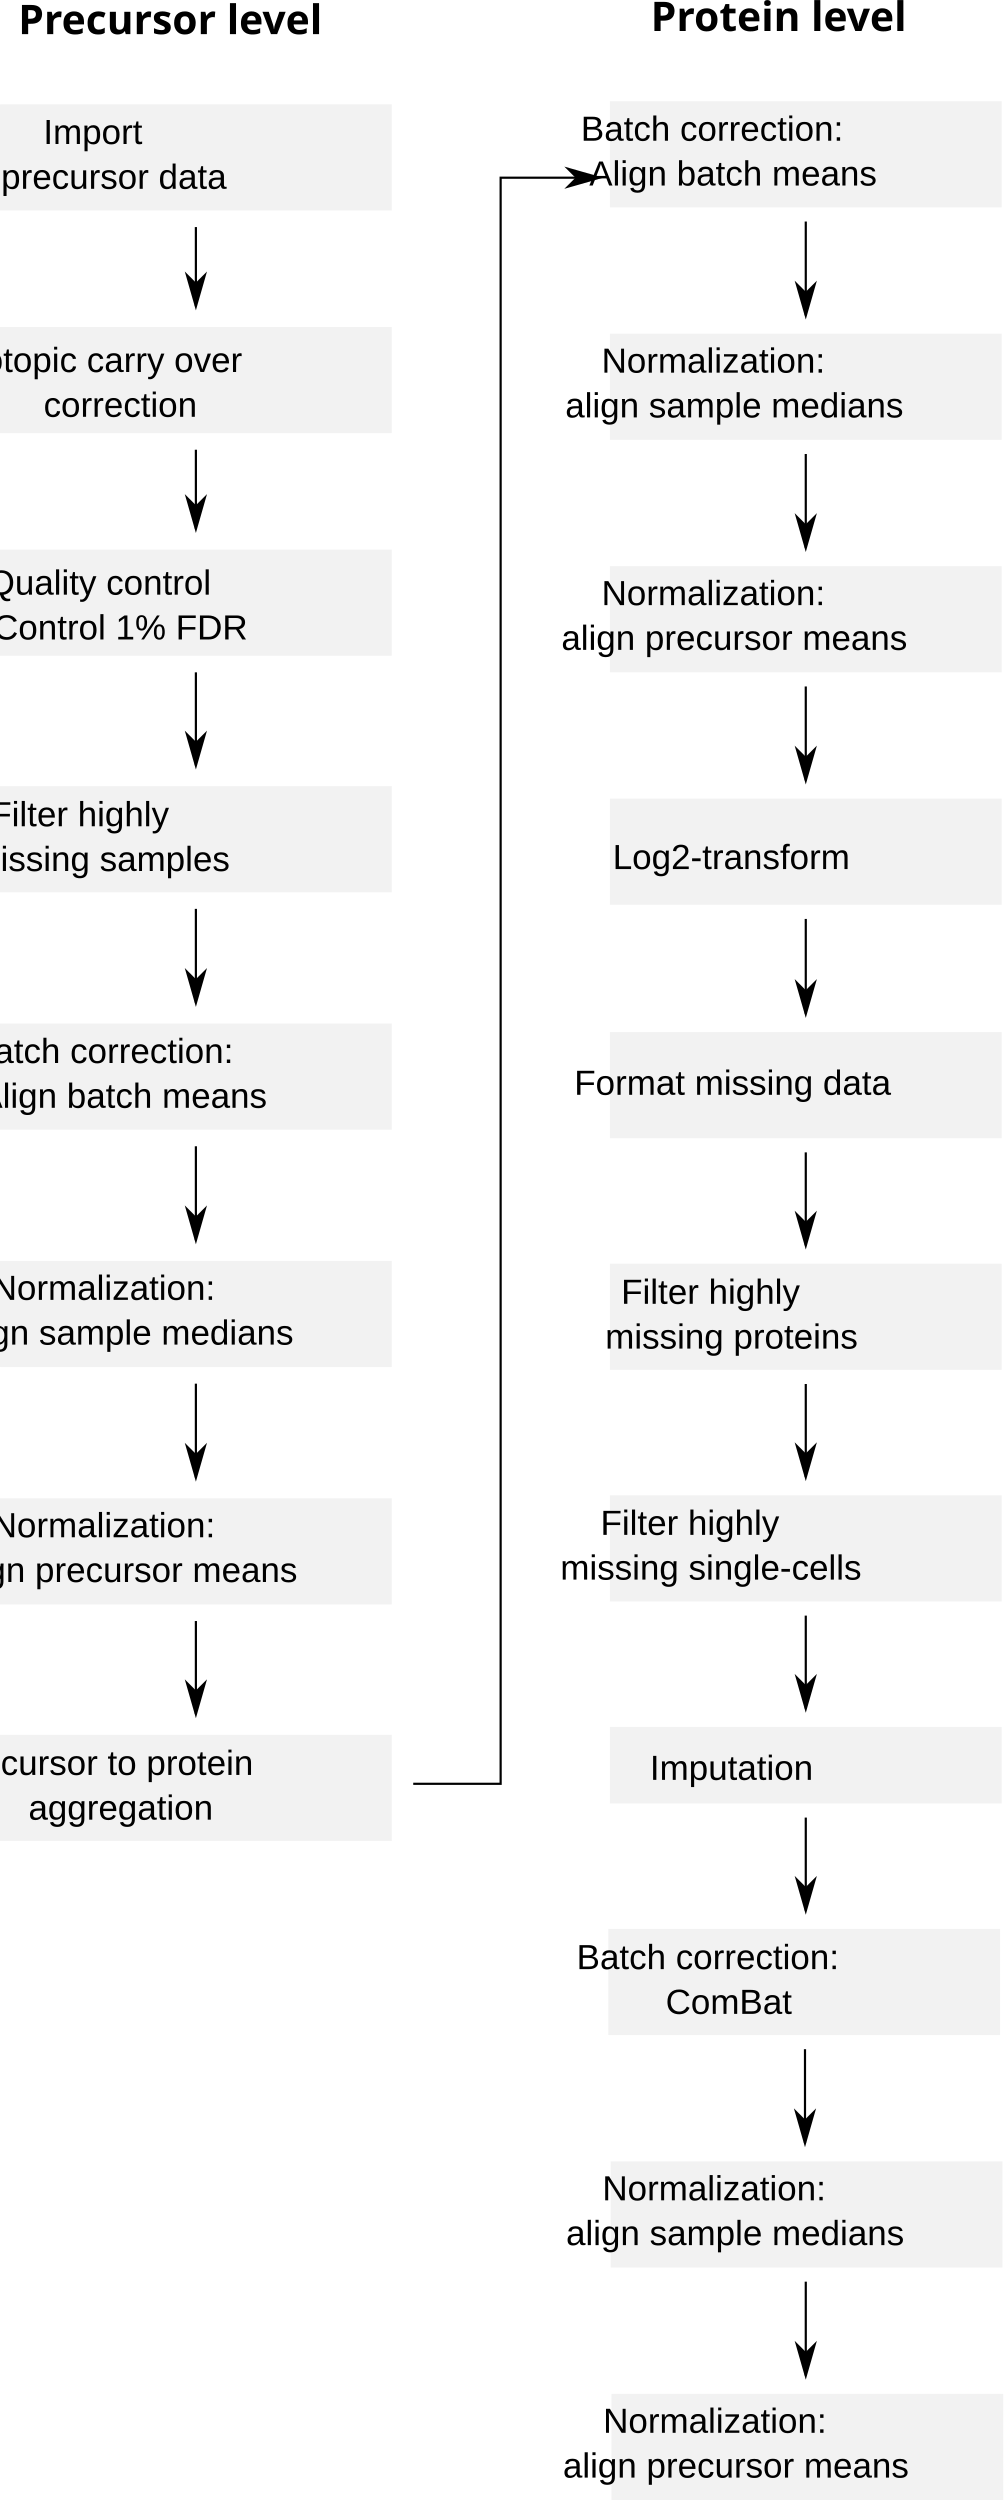
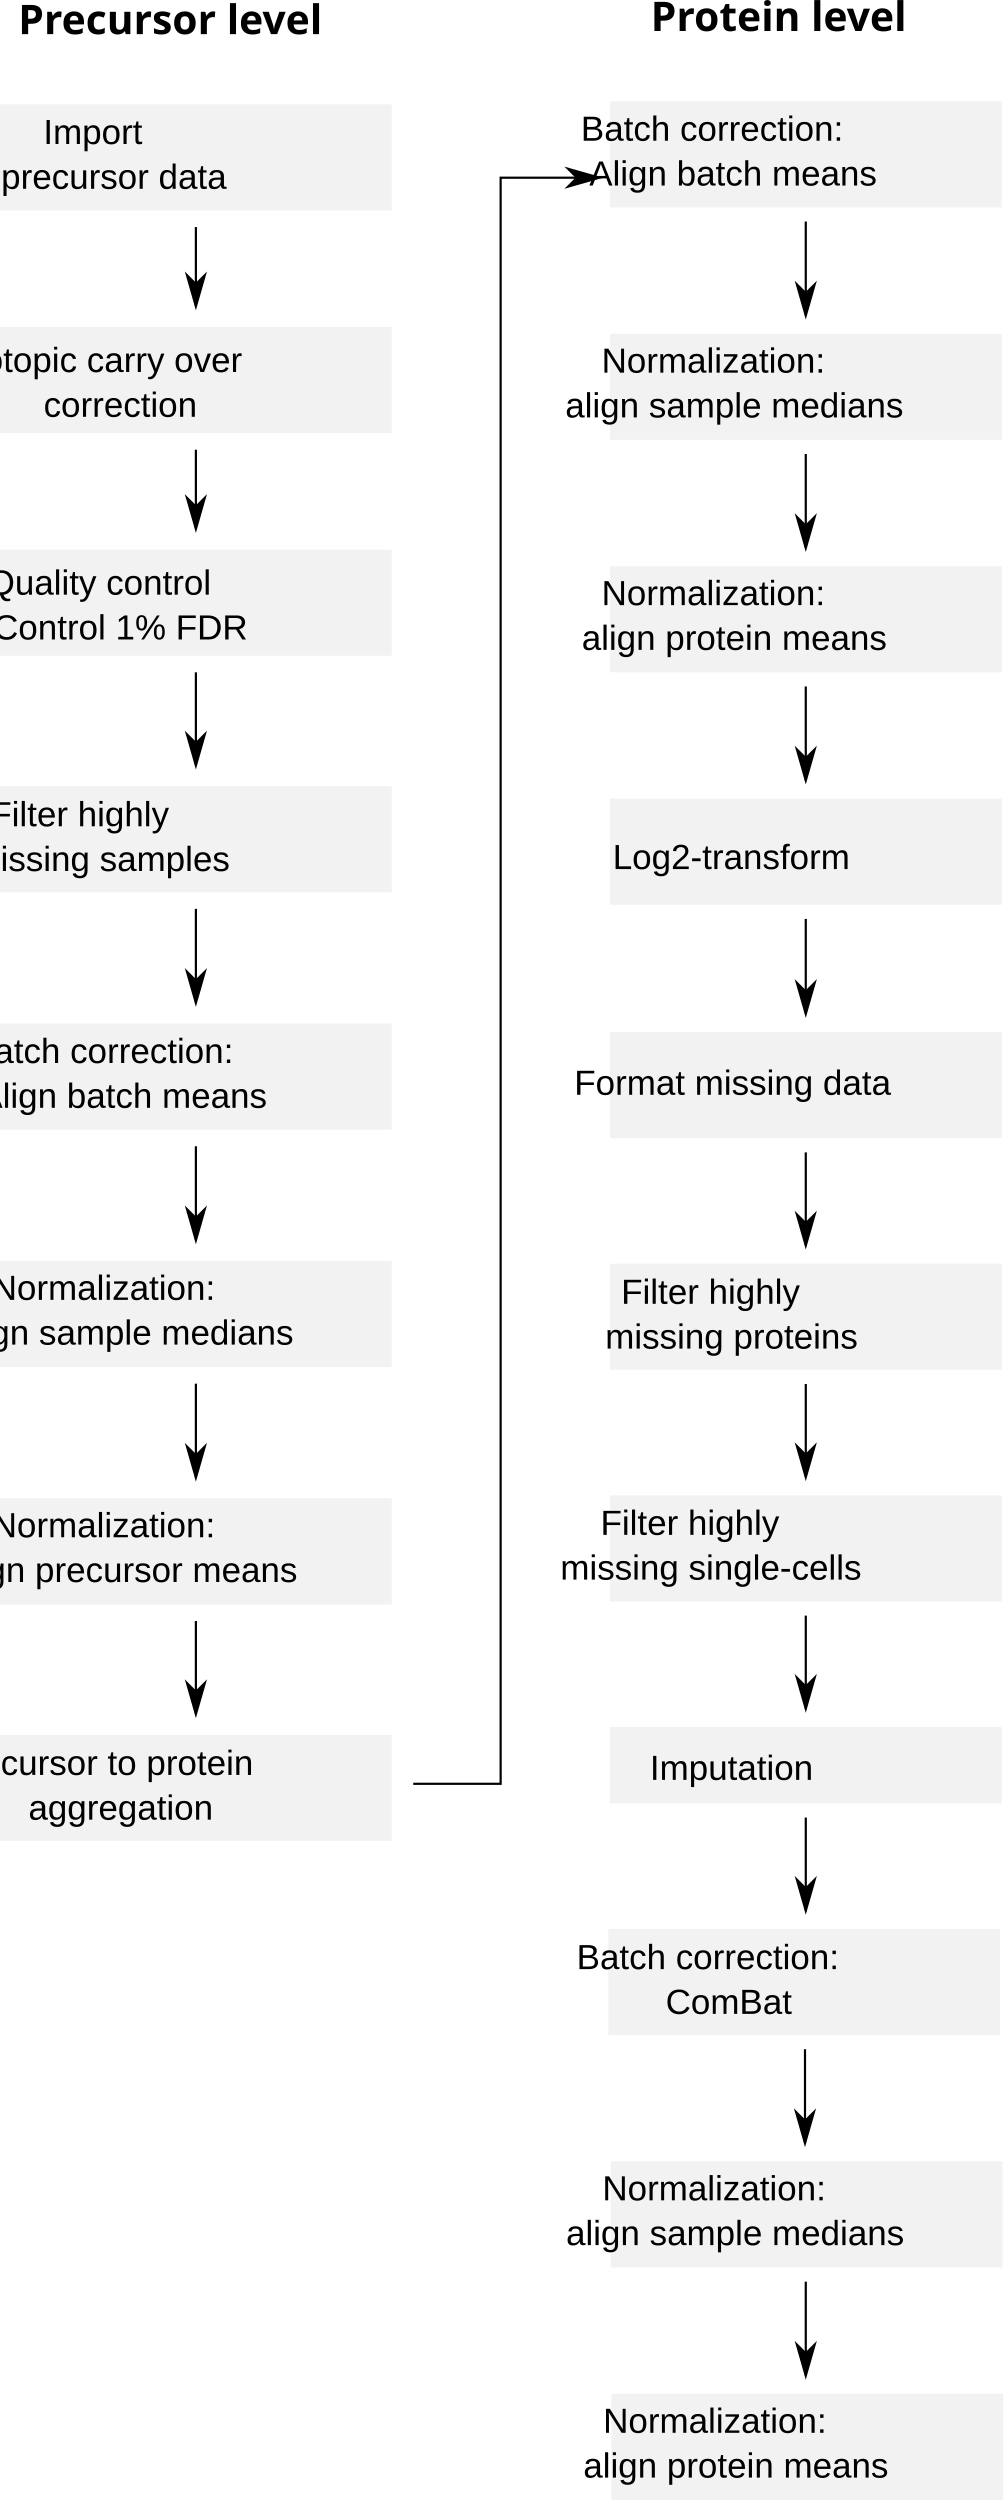
<svg xmlns="http://www.w3.org/2000/svg" width="121.472mm" height="302.705mm" viewBox="0 0 121.472 302.705" version="1.1" id="svg8">
  <defs id="defs2">
    <marker orient="auto" refY="0" refX="0" id="marker18870" style="overflow:visible">
      <path id="path18868" d="M 0,0 5,-5 -12.5,0 5,5 Z" style="fill:#000000;fill-opacity:1;fill-rule:evenodd;stroke:#000000;stroke-width:1pt;stroke-opacity:1" transform="matrix(-0.8,0,0,-0.8,-10,0)" />
    </marker>
    <marker orient="auto" refY="0" refX="0" id="marker18539" style="overflow:visible">
      <path id="path18537" d="M 0,0 5,-5 -12.5,0 5,5 Z" style="fill:#000000;fill-opacity:1;fill-rule:evenodd;stroke:#000000;stroke-width:1pt;stroke-opacity:1" transform="matrix(-0.8,0,0,-0.8,-10,0)" />
    </marker>
    <marker style="overflow:visible" id="marker3678-0" refX="0" refY="0" orient="auto">
      <path transform="matrix(-0.8,0,0,-0.8,-10,0)" style="fill:#000000;fill-opacity:1;fill-rule:evenodd;stroke:#000000;stroke-width:1pt;stroke-opacity:1" d="M 0,0 5,-5 -12.5,0 5,5 Z" id="path3676-3" />
    </marker>
    <marker style="overflow:visible" id="marker3456-1" refX="0" refY="0" orient="auto">
      <path transform="matrix(-0.8,0,0,-0.8,-10,0)" style="fill:#000000;fill-opacity:1;fill-rule:evenodd;stroke:#000000;stroke-width:1pt;stroke-opacity:1" d="M 0,0 5,-5 -12.5,0 5,5 Z" id="path3454-1" />
    </marker>
    <marker style="overflow:visible" id="marker3626-7" refX="0" refY="0" orient="auto">
      <path transform="matrix(-0.8,0,0,-0.8,-10,0)" style="fill:#000000;fill-opacity:1;fill-rule:evenodd;stroke:#000000;stroke-width:1pt;stroke-opacity:1" d="M 0,0 5,-5 -12.5,0 5,5 Z" id="path3624-7" />
    </marker>
    <marker style="overflow:visible" id="marker3478" refX="0" refY="0" orient="auto">
      <path transform="matrix(-0.8,0,0,-0.8,-10,0)" style="fill:#000000;fill-opacity:1;fill-rule:evenodd;stroke:#000000;stroke-width:1pt;stroke-opacity:1" d="M 0,0 5,-5 -12.5,0 5,5 Z" id="path3476" />
    </marker>
    <marker style="overflow:visible" id="marker3506" refX="0" refY="0" orient="auto">
      <path transform="matrix(-0.8,0,0,-0.8,-10,0)" style="fill:#000000;fill-opacity:1;fill-rule:evenodd;stroke:#000000;stroke-width:1pt;stroke-opacity:1" d="M 0,0 5,-5 -12.5,0 5,5 Z" id="path3504" />
    </marker>
    <marker style="overflow:visible" id="marker3456" refX="0" refY="0" orient="auto">
      <path transform="matrix(-0.8,0,0,-0.8,-10,0)" style="fill:#000000;fill-opacity:1;fill-rule:evenodd;stroke:#000000;stroke-width:1pt;stroke-opacity:1" d="M 0,0 5,-5 -12.5,0 5,5 Z" id="path3454" />
    </marker>
    <marker style="overflow:visible" id="marker3540" refX="0" refY="0" orient="auto">
      <path transform="matrix(-0.8,0,0,-0.8,-10,0)" style="fill:#000000;fill-opacity:1;fill-rule:evenodd;stroke:#000000;stroke-width:1pt;stroke-opacity:1" d="M 0,0 5,-5 -12.5,0 5,5 Z" id="path3538" />
    </marker>
    <marker style="overflow:visible" id="marker3580" refX="0" refY="0" orient="auto">
      <path transform="matrix(-0.8,0,0,-0.8,-10,0)" style="fill:#000000;fill-opacity:1;fill-rule:evenodd;stroke:#000000;stroke-width:1pt;stroke-opacity:1" d="M 0,0 5,-5 -12.5,0 5,5 Z" id="path3578" />
    </marker>
    <marker style="overflow:visible" id="marker3626" refX="0" refY="0" orient="auto">
      <path transform="matrix(-0.8,0,0,-0.8,-10,0)" style="fill:#000000;fill-opacity:1;fill-rule:evenodd;stroke:#000000;stroke-width:1pt;stroke-opacity:1" d="M 0,0 5,-5 -12.5,0 5,5 Z" id="path3624" />
    </marker>
    <marker style="overflow:visible" id="marker3678" refX="0" refY="0" orient="auto">
      <path transform="matrix(-0.8,0,0,-0.8,-10,0)" style="fill:#000000;fill-opacity:1;fill-rule:evenodd;stroke:#000000;stroke-width:1pt;stroke-opacity:1" d="M 0,0 5,-5 -12.5,0 5,5 Z" id="path3676" />
    </marker>
    <marker style="overflow:visible" id="marker3540-9" refX="0" refY="0" orient="auto">
      <path transform="matrix(-0.8,0,0,-0.8,-10,0)" style="fill:#000000;fill-opacity:1;fill-rule:evenodd;stroke:#000000;stroke-width:1pt;stroke-opacity:1" d="M 0,0 5,-5 -12.5,0 5,5 Z" id="path3538-4" />
    </marker>
    <marker style="overflow:visible" id="marker3540-9-9" refX="0" refY="0" orient="auto">
      <path transform="matrix(-0.8,0,0,-0.8,-10,0)" style="fill:#000000;fill-opacity:1;fill-rule:evenodd;stroke:#000000;stroke-width:1pt;stroke-opacity:1" d="M 0,0 5,-5 -12.5,0 5,5 Z" id="path3538-4-4" />
    </marker>
    <marker style="overflow:visible" id="marker3506-1" refX="0" refY="0" orient="auto">
      <path transform="matrix(-0.8,0,0,-0.8,-10,0)" style="fill:#000000;fill-opacity:1;fill-rule:evenodd;stroke:#000000;stroke-width:1pt;stroke-opacity:1" d="M 0,0 5,-5 -12.5,0 5,5 Z" id="path3504-4" />
    </marker>
    <marker style="overflow:visible" id="marker3506-7" refX="0" refY="0" orient="auto">
      <path transform="matrix(-0.8,0,0,-0.8,-10,0)" style="fill:#000000;fill-opacity:1;fill-rule:evenodd;stroke:#000000;stroke-width:1pt;stroke-opacity:1" d="M 0,0 5,-5 -12.5,0 5,5 Z" id="path3504-3" />
    </marker>
    <marker orient="auto" refY="0" refX="0" id="marker5267" style="overflow:visible">
      <path id="path5265" d="M 0,0 5,-5 -12.5,0 5,5 Z" style="fill:#000000;fill-opacity:1;fill-rule:evenodd;stroke:#000000;stroke-width:1pt;stroke-opacity:1" transform="matrix(-0.8,0,0,-0.8,-10,0)" />
    </marker>
    <marker orient="auto" refY="0" refX="0" id="marker5267-9" style="overflow:visible">
      <path id="path5265-5" d="M 0,0 5,-5 -12.5,0 5,5 Z" style="fill:#000000;fill-opacity:1;fill-rule:evenodd;stroke:#000000;stroke-width:1pt;stroke-opacity:1" transform="matrix(-0.8,0,0,-0.8,-10,0)" />
    </marker>
    <marker orient="auto" refY="0" refX="0" id="marker5267-3" style="overflow:visible">
      <path id="path5265-9" d="M 0,0 5,-5 -12.5,0 5,5 Z" style="fill:#000000;fill-opacity:1;fill-rule:evenodd;stroke:#000000;stroke-width:1pt;stroke-opacity:1" transform="matrix(-0.8,0,0,-0.8,-10,0)" />
    </marker>
    <marker orient="auto" refY="0" refX="0" id="marker5267-5" style="overflow:visible">
      <path id="path5265-57" d="M 0,0 5,-5 -12.5,0 5,5 Z" style="fill:#000000;fill-opacity:1;fill-rule:evenodd;stroke:#000000;stroke-width:1pt;stroke-opacity:1" transform="matrix(-0.8,0,0,-0.8,-10,0)" />
    </marker>
    <marker style="overflow:visible" id="marker3540-2" refX="0" refY="0" orient="auto">
      <path transform="matrix(-0.8,0,0,-0.8,-10,0)" style="fill:#000000;fill-opacity:1;fill-rule:evenodd;stroke:#000000;stroke-width:1pt;stroke-opacity:1" d="M 0,0 5,-5 -12.5,0 5,5 Z" id="path3538-2" />
    </marker>
    <marker style="overflow:visible" id="marker3540-97" refX="0" refY="0" orient="auto">
      <path transform="matrix(-0.8,0,0,-0.8,-10,0)" style="fill:#000000;fill-opacity:1;fill-rule:evenodd;stroke:#000000;stroke-width:1pt;stroke-opacity:1" d="M 0,0 5,-5 -12.5,0 5,5 Z" id="path3538-3" />
    </marker>
    <marker style="overflow:visible" id="marker3626-9" refX="0" refY="0" orient="auto">
      <path transform="matrix(-0.8,0,0,-0.8,-10,0)" style="fill:#000000;fill-opacity:1;fill-rule:evenodd;stroke:#000000;stroke-width:1pt;stroke-opacity:1" d="M 0,0 5,-5 -12.5,0 5,5 Z" id="path3624-4" />
    </marker>
    <marker style="overflow:visible" id="marker3626-6" refX="0" refY="0" orient="auto">
      <path transform="matrix(-0.8,0,0,-0.8,-10,0)" style="fill:#000000;fill-opacity:1;fill-rule:evenodd;stroke:#000000;stroke-width:1pt;stroke-opacity:1" d="M 0,0 5,-5 -12.5,0 5,5 Z" id="path3624-1" />
    </marker>
    <marker style="overflow:visible" id="marker3626-6-5" refX="0" refY="0" orient="auto">
      <path transform="matrix(-0.8,0,0,-0.8,-10,0)" style="fill:#000000;fill-opacity:1;fill-rule:evenodd;stroke:#000000;stroke-width:1pt;stroke-opacity:1" d="M 0,0 5,-5 -12.5,0 5,5 Z" id="path3624-1-5" />
    </marker>
    <marker style="overflow:visible" id="marker3540-2-5" refX="0" refY="0" orient="auto">
      <path transform="matrix(-0.8,0,0,-0.8,-10,0)" style="fill:#000000;fill-opacity:1;fill-rule:evenodd;stroke:#000000;stroke-width:1pt;stroke-opacity:1" d="M 0,0 5,-5 -12.5,0 5,5 Z" id="path3538-2-6" />
    </marker>
    <marker style="overflow:visible" id="marker3540-2-9" refX="0" refY="0" orient="auto">
      <path transform="matrix(-0.8,0,0,-0.8,-10,0)" style="fill:#000000;fill-opacity:1;fill-rule:evenodd;stroke:#000000;stroke-width:1pt;stroke-opacity:1" d="M 0,0 5,-5 -12.5,0 5,5 Z" id="path3538-2-1" />
    </marker>
    <marker style="overflow:visible" id="marker3626-5" refX="0" refY="0" orient="auto">
      <path transform="matrix(-0.8,0,0,-0.8,-10,0)" style="fill:#000000;fill-opacity:1;fill-rule:evenodd;stroke:#000000;stroke-width:1pt;stroke-opacity:1" d="M 0,0 5,-5 -12.5,0 5,5 Z" id="path3624-6" />
    </marker>
    <marker style="overflow:visible" id="marker3540-9-2" refX="0" refY="0" orient="auto">
      <path transform="matrix(-0.8,0,0,-0.8,-10,0)" style="fill:#000000;fill-opacity:1;fill-rule:evenodd;stroke:#000000;stroke-width:1pt;stroke-opacity:1" d="M 0,0 5,-5 -12.5,0 5,5 Z" id="path3538-4-6" />
    </marker>
    <marker style="overflow:visible" id="marker3506-1-2" refX="0" refY="0" orient="auto">
      <path transform="matrix(-0.8,0,0,-0.8,-10,0)" style="fill:#000000;fill-opacity:1;fill-rule:evenodd;stroke:#000000;stroke-width:1pt;stroke-opacity:1" d="M 0,0 5,-5 -12.5,0 5,5 Z" id="path3504-4-3" />
    </marker>
    <marker style="overflow:visible" id="marker3506-1-2-8" refX="0" refY="0" orient="auto">
      <path transform="matrix(-0.8,0,0,-0.8,-10,0)" style="fill:#000000;fill-opacity:1;fill-rule:evenodd;stroke:#000000;stroke-width:1pt;stroke-opacity:1" d="M 0,0 5,-5 -12.5,0 5,5 Z" id="path3504-4-3-9" />
    </marker>
    <marker style="overflow:visible" id="marker3506-1-2-8-3" refX="0" refY="0" orient="auto">
      <path transform="matrix(-0.8,0,0,-0.8,-10,0)" style="fill:#000000;fill-opacity:1;fill-rule:evenodd;stroke:#000000;stroke-width:1pt;stroke-opacity:1" d="M 0,0 5,-5 -12.5,0 5,5 Z" id="path3504-4-3-9-6" />
    </marker>
    <marker style="overflow:visible" id="marker3506-1-2-8-3-4" refX="0" refY="0" orient="auto">
      <path transform="matrix(-0.8,0,0,-0.8,-10,0)" style="fill:#000000;fill-opacity:1;fill-rule:evenodd;stroke:#000000;stroke-width:1pt;stroke-opacity:1" d="M 0,0 5,-5 -12.5,0 5,5 Z" id="path3504-4-3-9-6-7" />
    </marker>
    <marker style="overflow:visible" id="marker3506-1-2-8-3-6" refX="0" refY="0" orient="auto">
      <path transform="matrix(-0.8,0,0,-0.8,-10,0)" style="fill:#000000;fill-opacity:1;fill-rule:evenodd;stroke:#000000;stroke-width:1pt;stroke-opacity:1" d="M 0,0 5,-5 -12.5,0 5,5 Z" id="path3504-4-3-9-6-1" />
    </marker>
    <marker style="overflow:visible" id="marker3506-1-2-8-0" refX="0" refY="0" orient="auto">
      <path transform="matrix(-0.8,0,0,-0.8,-10,0)" style="fill:#000000;fill-opacity:1;fill-rule:evenodd;stroke:#000000;stroke-width:1pt;stroke-opacity:1" d="M 0,0 5,-5 -12.5,0 5,5 Z" id="path3504-4-3-9-63" />
    </marker>
    <marker style="overflow:visible" id="marker3506-1-2-2" refX="0" refY="0" orient="auto">
      <path transform="matrix(-0.8,0,0,-0.8,-10,0)" style="fill:#000000;fill-opacity:1;fill-rule:evenodd;stroke:#000000;stroke-width:1pt;stroke-opacity:1" d="M 0,0 5,-5 -12.5,0 5,5 Z" id="path3504-4-3-0" />
    </marker>
    <marker style="overflow:visible" id="marker3506-1-2-8-3-6-7" refX="0" refY="0" orient="auto">
      <path transform="matrix(-0.8,0,0,-0.8,-10,0)" style="fill:#000000;fill-opacity:1;fill-rule:evenodd;stroke:#000000;stroke-width:1pt;stroke-opacity:1" d="M 0,0 5,-5 -12.5,0 5,5 Z" id="path3504-4-3-9-6-1-8" />
    </marker>
    <marker style="overflow:visible" id="marker3506-1-2-8-0-6" refX="0" refY="0" orient="auto">
      <path transform="matrix(-0.8,0,0,-0.8,-10,0)" style="fill:#000000;fill-opacity:1;fill-rule:evenodd;stroke:#000000;stroke-width:1pt;stroke-opacity:1" d="M 0,0 5,-5 -12.5,0 5,5 Z" id="path3504-4-3-9-63-8" />
    </marker>
  </defs>
  <g id="layer1" transform="translate(-18.42679,-153.0067)">
    <g id="g25573" transform="translate(0.1417385,-7.319065)">
      <rect y="226.874" x="18.285" height="12.851" width="47.436" id="rect1099-6" style="opacity:1;vector-effect:none;fill:#f2f2f2;fill-opacity:1;stroke:none;stroke-width:0.265;stroke-linecap:butt;stroke-linejoin:miter;stroke-miterlimit:4;stroke-dasharray:none;stroke-dashoffset:0;stroke-opacity:1" />
      <text id="text817-3" y="232.328" x="41.748" style="font-style:normal;font-variant:normal;font-weight:normal;font-stretch:normal;font-size:4.233px;line-height:1.25;font-family:courier;-inkscape-font-specification:courier;font-variant-ligatures:normal;font-variant-caps:normal;font-variant-numeric:normal;font-feature-settings:normal;text-align:start;letter-spacing:0px;word-spacing:0px;writing-mode:lr-tb;text-anchor:start;fill:#000000;fill-opacity:1;stroke:none;stroke-width:0.265" xml:space="preserve">
        <tspan id="tspan2507" style="font-style:normal;font-variant:normal;font-weight:normal;font-stretch:normal;font-family:Arial;-inkscape-font-specification:Arial;text-align:center;text-anchor:middle;stroke-width:0.265" y="232.328" x="41.748">Quality control</tspan>
        <tspan style="font-style:normal;font-variant:normal;font-weight:normal;font-stretch:normal;font-family:Arial;-inkscape-font-specification:Arial;text-align:center;text-anchor:middle;stroke-width:0.265" y="237.75" x="41.748" id="tspan1293">Control 1% FDR</tspan>
      </text>
    </g>
    <g id="g25593" transform="translate(0.6331059,16.74259)">
      <rect y="288.937" x="17.794" height="12.851" width="47.436" id="rect1099-6-6" style="opacity:1;vector-effect:none;fill:#f2f2f2;fill-opacity:1;stroke:none;stroke-width:0.265;stroke-linecap:butt;stroke-linejoin:miter;stroke-miterlimit:4;stroke-dasharray:none;stroke-dashoffset:0;stroke-opacity:1" />
      <text id="text817-3-4" y="293.653" x="41.748" style="font-style:normal;font-variant:normal;font-weight:normal;font-stretch:normal;font-size:4.233px;line-height:1.25;font-family:courier;-inkscape-font-specification:courier;font-variant-ligatures:normal;font-variant-caps:normal;font-variant-numeric:normal;font-feature-settings:normal;text-align:center;letter-spacing:0px;word-spacing:0px;writing-mode:lr-tb;text-anchor:middle;fill:#000000;fill-opacity:1;stroke:none;stroke-width:0.265" xml:space="preserve">
        <tspan id="tspan1574" style="font-style:normal;font-variant:normal;font-weight:normal;font-stretch:normal;font-family:Arial;-inkscape-font-specification:Arial;text-align:center;text-anchor:middle;stroke-width:0.265" y="293.653" x="41.748">Normalization:</tspan>
        <tspan id="tspan2866" style="font-style:normal;font-variant:normal;font-weight:normal;font-stretch:normal;font-family:Arial;-inkscape-font-specification:Arial;text-align:center;text-anchor:middle;stroke-width:0.265" y="299.075" x="41.748">align sample medians</tspan>
      </text>
    </g>
    <g id="g25599" transform="translate(0.6331059,36.93161)">
      <rect y="326.131" x="17.794" height="12.851" width="47.436" id="rect1099-6-6-9" style="opacity:1;vector-effect:none;fill:#f2f2f2;fill-opacity:1;stroke:none;stroke-width:0.265;stroke-linecap:butt;stroke-linejoin:miter;stroke-miterlimit:4;stroke-dasharray:none;stroke-dashoffset:0;stroke-opacity:1" />
      <text id="text817-3-4-6" y="330.985" x="41.305" style="font-style:normal;font-variant:normal;font-weight:normal;font-stretch:normal;font-size:4.233px;line-height:1.25;font-family:courier;-inkscape-font-specification:courier;font-variant-ligatures:normal;font-variant-caps:normal;font-variant-numeric:normal;font-feature-settings:normal;text-align:center;letter-spacing:0px;word-spacing:0px;writing-mode:lr-tb;text-anchor:middle;fill:#000000;fill-opacity:1;stroke:none;stroke-width:0.265" xml:space="preserve">
        <tspan id="tspan859-8" style="font-style:normal;font-variant:normal;font-weight:normal;font-stretch:normal;font-family:Arial;-inkscape-font-specification:Arial;text-align:center;text-anchor:middle;stroke-width:0.265" y="330.985" x="41.893">Precursor to protein </tspan>
        <tspan id="tspan1001" style="font-style:normal;font-variant:normal;font-weight:normal;font-stretch:normal;font-family:Arial;-inkscape-font-specification:Arial;text-align:center;text-anchor:middle;stroke-width:0.265" y="336.407" x="41.305">aggregation</tspan>
      </text>
    </g>
    <g id="g25604" transform="translate(74.48021,-96.64283)">
      <rect y="346.352" x="17.794" height="12.851" width="47.436" id="rect1099-6-6-90" style="opacity:1;vector-effect:none;fill:#f2f2f2;fill-opacity:1;stroke:none;stroke-width:0.265;stroke-linecap:butt;stroke-linejoin:miter;stroke-miterlimit:4;stroke-dasharray:none;stroke-dashoffset:0;stroke-opacity:1" />
      <text id="text817-3-4-6-9" y="354.874" x="41.386" style="font-style:normal;font-variant:normal;font-weight:normal;font-stretch:normal;font-size:4.233px;line-height:1.25;font-family:courier;-inkscape-font-specification:courier;font-variant-ligatures:normal;font-variant-caps:normal;font-variant-numeric:normal;font-feature-settings:normal;text-align:start;letter-spacing:0px;word-spacing:0px;writing-mode:lr-tb;text-anchor:start;fill:#000000;fill-opacity:1;stroke:none;stroke-width:0.265" xml:space="preserve">
        <tspan id="tspan859-8-0" style="font-style:normal;font-variant:normal;font-weight:normal;font-stretch:normal;font-family:Arial;-inkscape-font-specification:Arial;text-align:center;text-anchor:middle;stroke-width:0.265" y="354.874" x="41.386">Log2-transform</tspan>
      </text>
    </g>
    <g id="g25610" transform="translate(74.48021,-90.48869)">
      <rect y="368.464" x="17.794" height="12.851" width="47.436" id="rect1099-6-6-90-6" style="opacity:1;vector-effect:none;fill:#f2f2f2;fill-opacity:1;stroke:none;stroke-width:0.265;stroke-linecap:butt;stroke-linejoin:miter;stroke-miterlimit:4;stroke-dasharray:none;stroke-dashoffset:0;stroke-opacity:1" />
      <text id="text817-3-4-6-6" y="376.056" x="41.544" style="font-style:normal;font-variant:normal;font-weight:normal;font-stretch:normal;font-size:4.233px;line-height:1.25;font-family:courier;-inkscape-font-specification:courier;font-variant-ligatures:normal;font-variant-caps:normal;font-variant-numeric:normal;font-feature-settings:normal;text-align:start;letter-spacing:0px;word-spacing:0px;writing-mode:lr-tb;text-anchor:start;fill:#000000;fill-opacity:1;stroke:none;stroke-width:0.265" xml:space="preserve">
        <tspan id="tspan2874" style="font-style:normal;font-variant:normal;font-weight:normal;font-stretch:normal;font-family:Arial;-inkscape-font-specification:Arial;text-align:center;text-anchor:middle;stroke-width:0.265" y="376.056" x="41.544">Format missing data</tspan>
      </text>
    </g>
    <g id="g25615" transform="translate(74.48021,-54.99894)">
      <g id="g1613">
        <rect style="opacity:1;vector-effect:none;fill:#f2f2f2;fill-opacity:1;stroke:none;stroke-width:0.265;stroke-linecap:butt;stroke-linejoin:miter;stroke-miterlimit:4;stroke-dasharray:none;stroke-dashoffset:0;stroke-opacity:1" id="rect1099-6-6-90-6-8" width="47.436" height="12.851" x="17.794" y="389.064" />
        <text xml:space="preserve" style="font-style:normal;font-variant:normal;font-weight:normal;font-stretch:normal;font-size:4.233px;line-height:1.25;font-family:courier;-inkscape-font-specification:courier;font-variant-ligatures:normal;font-variant-caps:normal;font-variant-numeric:normal;font-feature-settings:normal;text-align:start;letter-spacing:0px;word-spacing:0px;writing-mode:lr-tb;text-anchor:start;fill:#000000;fill-opacity:1;stroke:none;stroke-width:0.265" x="41.454" y="393.848" id="text817-3-4-6-6-7-9-4">
          <tspan x="42.042" y="393.848" style="font-style:normal;font-variant:normal;font-weight:normal;font-stretch:normal;font-family:Arial;-inkscape-font-specification:Arial;text-align:center;text-anchor:middle;stroke-width:0.265" id="tspan859-8-8-9-9-3">Filter highly </tspan>
          <tspan x="41.454" y="399.27" style="font-style:normal;font-variant:normal;font-weight:normal;font-stretch:normal;font-family:Arial;-inkscape-font-specification:Arial;text-align:center;text-anchor:middle;stroke-width:0.265" id="tspan3070-0">missing single-cells</tspan>
        </text>
      </g>
    </g>
    <g id="g1703" transform="translate(0,1.605752)">
      <rect y="384.958" x="92.085" height="12.851" width="47.436" id="rect1099-6-6-9-2" style="opacity:1;vector-effect:none;fill:#f2f2f2;fill-opacity:1;stroke:none;stroke-width:0.265;stroke-linecap:butt;stroke-linejoin:miter;stroke-miterlimit:4;stroke-dasharray:none;stroke-dashoffset:0;stroke-opacity:1" />
      <text id="text817-3-4-6-0" y="389.824" x="115.561" style="font-style:normal;font-variant:normal;font-weight:normal;font-stretch:normal;font-size:4.233px;line-height:1.25;font-family:courier;-inkscape-font-specification:courier;font-variant-ligatures:normal;font-variant-caps:normal;font-variant-numeric:normal;font-feature-settings:normal;text-align:center;letter-spacing:0px;word-spacing:0px;writing-mode:lr-tb;text-anchor:middle;fill:#000000;fill-opacity:1;stroke:none;stroke-width:0.265" xml:space="preserve">
        <tspan id="tspan1003" style="font-style:normal;font-variant:normal;font-weight:normal;font-stretch:normal;font-family:Arial;-inkscape-font-specification:Arial;text-align:center;text-anchor:middle;stroke-width:0.265" y="389.824" x="115.561">Batch correction:</tspan>
        <tspan style="font-style:normal;font-variant:normal;font-weight:normal;font-stretch:normal;font-family:Arial;-inkscape-font-specification:Arial;text-align:center;text-anchor:middle;stroke-width:0.265" y="395.246" x="115.561" id="tspan1617">ComBat</tspan>
      </text>
    </g>
    <g transform="translate(74.5747,125.7746)" id="g25593-6-8">
      <rect style="opacity:1;vector-effect:none;fill:#f2f2f2;fill-opacity:1;stroke:none;stroke-width:0.265;stroke-linecap:butt;stroke-linejoin:miter;stroke-miterlimit:4;stroke-dasharray:none;stroke-dashoffset:0;stroke-opacity:1" id="rect1099-6-6-1-4" width="47.436" height="12.851" x="17.794" y="288.937" />
      <text xml:space="preserve" style="font-style:normal;font-variant:normal;font-weight:normal;font-stretch:normal;font-size:4.233px;line-height:1.25;font-family:courier;-inkscape-font-specification:courier;font-variant-ligatures:normal;font-variant-caps:normal;font-variant-numeric:normal;font-feature-settings:normal;text-align:center;letter-spacing:0px;word-spacing:0px;writing-mode:lr-tb;text-anchor:middle;fill:#000000;fill-opacity:1;stroke:none;stroke-width:0.265" x="41.748" y="293.653" id="text817-3-4-5-3">
        <tspan x="41.748" y="293.653" style="font-style:normal;font-variant:normal;font-weight:normal;font-stretch:normal;font-family:Arial;-inkscape-font-specification:Arial;text-align:center;text-anchor:middle;stroke-width:0.265" id="tspan1574-5-1">Normalization:</tspan>
        <tspan x="41.748" y="299.075" style="font-style:normal;font-variant:normal;font-weight:normal;font-stretch:normal;font-family:Arial;-inkscape-font-specification:Arial;text-align:center;text-anchor:middle;stroke-width:0.265" id="tspan2866-4-4">align sample medians</tspan>
      </text>
    </g>
    <path id="path3430-2-2-7-7-9" d="m 115.897,401.127 c 0,11.357 0,11.357 0,11.357" style="fill:none;stroke:#000000;stroke-width:0.265;stroke-linecap:butt;stroke-linejoin:miter;stroke-miterlimit:4;stroke-dasharray:none;stroke-opacity:1;marker-end:url(#marker3506-1-2-8-0-6)" />
    <g transform="translate(74.66919,153.9233)" id="g25593-1-4-2">
      <rect style="opacity:1;vector-effect:none;fill:#f2f2f2;fill-opacity:1;stroke:none;stroke-width:0.265;stroke-linecap:butt;stroke-linejoin:miter;stroke-miterlimit:4;stroke-dasharray:none;stroke-dashoffset:0;stroke-opacity:1" id="rect1099-6-6-2-5-0" width="47.436" height="12.851" x="17.794" y="288.937" />
      <text xml:space="preserve" style="font-style:normal;font-variant:normal;font-weight:normal;font-stretch:normal;font-size:4.233px;line-height:1.25;font-family:courier;-inkscape-font-specification:courier;font-variant-ligatures:normal;font-variant-caps:normal;font-variant-numeric:normal;font-feature-settings:normal;text-align:center;letter-spacing:0px;word-spacing:0px;writing-mode:lr-tb;text-anchor:middle;fill:#000000;fill-opacity:1;stroke:none;stroke-width:0.265" x="41.748" y="293.653" id="text817-3-4-9-2-6">
        <tspan x="41.748" y="293.653" style="font-style:normal;font-variant:normal;font-weight:normal;font-stretch:normal;font-family:Arial;-inkscape-font-specification:Arial;text-align:center;text-anchor:middle;stroke-width:0.265" id="tspan1574-3-5-8">Normalization:</tspan>
-         <tspan x="41.748" y="299.075" style="font-style:normal;font-variant:normal;font-weight:normal;font-stretch:normal;font-family:Arial;-inkscape-font-specification:Arial;text-align:center;text-anchor:middle;stroke-width:0.265" id="tspan2866-1-4-9">align precursor means</tspan>
+         <tspan x="41.748" y="299.075" style="font-style:normal;font-variant:normal;font-weight:normal;font-stretch:normal;font-family:Arial;-inkscape-font-specification:Arial;text-align:center;text-anchor:middle;stroke-width:0.265" id="tspan2866-1-4-9">align protein means</tspan>
      </text>
      <g id="g1497-7-2" />
    </g>
    <path id="path3430-2-2-7-9-4-6" d="m 115.992,429.276 c 0,11.357 0,11.357 0,11.357" style="fill:none;stroke:#000000;stroke-width:0.265;stroke-linecap:butt;stroke-linejoin:miter;stroke-miterlimit:4;stroke-dasharray:none;stroke-opacity:1;marker-end:url(#marker3506-1-2-8-3-6-7)" />
    <path style="fill:none;stroke:#000000;stroke-width:0.265;stroke-linecap:butt;stroke-linejoin:miter;stroke-miterlimit:4;stroke-dasharray:none;stroke-opacity:1;marker-end:url(#marker3626)" d="m 42.145,207.459 c 0,9.57 0,9.57 0,9.57" id="path3420" />
    <path style="fill:none;stroke:#000000;stroke-width:0.265;stroke-linecap:butt;stroke-linejoin:miter;stroke-miterlimit:4;stroke-dasharray:none;stroke-opacity:1;marker-end:url(#marker3580)" d="m 115.992,264.274 c 0,11.474 0,11.474 0,11.474" id="path3424" />
    <path style="fill:none;stroke:#000000;stroke-width:0.265;stroke-linecap:butt;stroke-linejoin:miter;stroke-miterlimit:4;stroke-dasharray:none;stroke-opacity:1;marker-end:url(#marker3540)" d="M 115.992,292.539 V 303.793" id="path3426" />
    <g id="g25621" transform="translate(74.48021,-103.6434)">
      <rect y="409.663" x="17.794" height="12.851" width="47.436" id="rect1099-6-6-90-6-30" style="opacity:1;vector-effect:none;fill:#f2f2f2;fill-opacity:1;stroke:none;stroke-width:0.265;stroke-linecap:butt;stroke-linejoin:miter;stroke-miterlimit:4;stroke-dasharray:none;stroke-dashoffset:0;stroke-opacity:1" />
      <text id="text817-3-4-6-6-7-9" y="414.519" x="41.411" style="font-style:normal;font-variant:normal;font-weight:normal;font-stretch:normal;font-size:4.233px;line-height:1.25;font-family:courier;-inkscape-font-specification:courier;font-variant-ligatures:normal;font-variant-caps:normal;font-variant-numeric:normal;font-feature-settings:normal;text-align:start;letter-spacing:0px;word-spacing:0px;writing-mode:lr-tb;text-anchor:start;fill:#000000;fill-opacity:1;stroke:none;stroke-width:0.265" xml:space="preserve">
        <tspan id="tspan859-8-8-9-9" style="font-style:normal;font-variant:normal;font-weight:normal;font-stretch:normal;font-family:Arial;-inkscape-font-specification:Arial;text-align:center;text-anchor:middle;stroke-width:0.265" y="414.519" x="41.999">Filter highly </tspan>
        <tspan id="tspan3070" style="font-style:normal;font-variant:normal;font-weight:normal;font-stretch:normal;font-family:Arial;-inkscape-font-specification:Arial;text-align:center;text-anchor:middle;stroke-width:0.265" y="419.941" x="41.411">missing proteins</tspan>
      </text>
    </g>
    <path style="fill:none;stroke:#000000;stroke-width:0.265;stroke-linecap:butt;stroke-linejoin:miter;stroke-miterlimit:4;stroke-dasharray:none;stroke-opacity:1;marker-end:url(#marker3540-9)" d="m 115.992,320.584 v 11.253" id="path3426-1" />
    <g id="g25626" transform="translate(74.48021,-69.74116)">
      <rect y="431.851" x="17.794" height="9.26" width="47.436" id="rect1099-6-6-90-6-1" style="opacity:1;vector-effect:none;fill:#f2f2f2;fill-opacity:1;stroke:none;stroke-width:0.265;stroke-linecap:butt;stroke-linejoin:miter;stroke-miterlimit:4;stroke-dasharray:none;stroke-dashoffset:0;stroke-opacity:1" />
      <text id="text817-3-4-6-6-7-9-9" y="438.257" x="41.411" style="font-style:normal;font-variant:normal;font-weight:normal;font-stretch:normal;font-size:4.233px;line-height:1.25;font-family:courier;-inkscape-font-specification:courier;font-variant-ligatures:normal;font-variant-caps:normal;font-variant-numeric:normal;font-feature-settings:normal;text-align:start;letter-spacing:0px;word-spacing:0px;writing-mode:lr-tb;text-anchor:start;fill:#000000;fill-opacity:1;stroke:none;stroke-width:0.265" xml:space="preserve">
        <tspan id="tspan3070-6" style="font-style:normal;font-variant:normal;font-weight:normal;font-stretch:normal;font-family:Arial;-inkscape-font-specification:Arial;text-align:center;text-anchor:middle;stroke-width:0.265" y="438.257" x="41.411">Imputation</tspan>
      </text>
    </g>
    <path style="fill:none;stroke:#000000;stroke-width:0.265;stroke-linecap:butt;stroke-linejoin:miter;stroke-miterlimit:4;stroke-dasharray:none;stroke-opacity:1;marker-end:url(#marker3540-9-9)" d="m 115.992,348.629 v 11.253" id="path3426-1-1" />
    <path style="fill:none;stroke:#000000;stroke-width:0.265;stroke-linecap:butt;stroke-linejoin:miter;stroke-miterlimit:4;stroke-dasharray:none;stroke-opacity:1;marker-end:url(#marker3540-2)" d="m 42.145,349.284 v 11.253" id="path3426-8" />
    <path style="fill:none;stroke:#000000;stroke-width:0.265;stroke-linecap:butt;stroke-linejoin:miter;stroke-miterlimit:4;stroke-dasharray:none;stroke-opacity:1;marker-end:url(#marker3540-97)" d="m 115.992,373.083 v 11.253" id="path3426-6" />
    <path style="opacity:1;vector-effect:none;fill:none;fill-opacity:1;stroke:#000000;stroke-width:0.265;stroke-linecap:butt;stroke-linejoin:miter;stroke-miterlimit:4;stroke-dasharray:none;stroke-dashoffset:0;stroke-opacity:1;marker-end:url(#marker18539)" d="M 68.461,368.993 H 79.045 V 174.524 h 11.906" id="path18335" />
    <g id="g25573-3" transform="translate(0.1417385,-34.27562)">
      <rect y="226.874" x="18.285" height="12.851" width="47.436" id="rect1099-6-67" style="opacity:1;vector-effect:none;fill:#f2f2f2;fill-opacity:1;stroke:none;stroke-width:0.265;stroke-linecap:butt;stroke-linejoin:miter;stroke-miterlimit:4;stroke-dasharray:none;stroke-dashoffset:0;stroke-opacity:1" />
      <text id="text817-3-5" y="232.328" x="41.748" style="font-style:normal;font-variant:normal;font-weight:normal;font-stretch:normal;font-size:4.233px;line-height:1.25;font-family:courier;-inkscape-font-specification:courier;font-variant-ligatures:normal;font-variant-caps:normal;font-variant-numeric:normal;font-feature-settings:normal;text-align:start;letter-spacing:0px;word-spacing:0px;writing-mode:lr-tb;text-anchor:start;fill:#000000;fill-opacity:1;stroke:none;stroke-width:0.265" xml:space="preserve">
        <tspan id="tspan2507-3" style="font-style:normal;font-variant:normal;font-weight:normal;font-stretch:normal;font-family:Arial;-inkscape-font-specification:Arial;text-align:center;text-anchor:middle;stroke-width:0.265" y="232.328" x="42.336">Isotopic carry over </tspan>
        <tspan style="font-style:normal;font-variant:normal;font-weight:normal;font-stretch:normal;font-family:Arial;-inkscape-font-specification:Arial;text-align:center;text-anchor:middle;stroke-width:0.265" y="237.75" x="41.748" id="tspan1220">correction</tspan>
      </text>
    </g>
    <g id="g25568-2" transform="translate(-0.5197204,-39.68752)">
      <rect y="205.329" x="18.947" height="12.851" width="47.436" id="rect1099-9" style="opacity:1;vector-effect:none;fill:#f2f2f2;fill-opacity:1;stroke:none;stroke-width:0.265;stroke-linecap:butt;stroke-linejoin:miter;stroke-miterlimit:4;stroke-dasharray:none;stroke-dashoffset:0;stroke-opacity:1" />
      <text id="text817-1" y="210.132" x="41.624" style="font-style:normal;font-variant:normal;font-weight:normal;font-stretch:normal;font-size:4.233px;line-height:1.25;font-family:courier;-inkscape-font-specification:courier;font-variant-ligatures:normal;font-variant-caps:normal;font-variant-numeric:normal;font-feature-settings:normal;text-align:start;letter-spacing:0px;word-spacing:0px;writing-mode:lr-tb;text-anchor:start;fill:#000000;fill-opacity:1;stroke:none;stroke-width:0.265" xml:space="preserve">
        <tspan id="tspan2505-2" style="font-style:normal;font-variant:normal;font-weight:normal;font-stretch:normal;font-family:Arial;-inkscape-font-specification:Arial;text-align:center;text-anchor:middle;stroke-width:0.265" y="210.132" x="42.212">Import </tspan>
        <tspan style="font-style:normal;font-variant:normal;font-weight:normal;font-stretch:normal;font-family:Arial;-inkscape-font-specification:Arial;text-align:center;text-anchor:middle;stroke-width:0.265" y="215.554" x="41.624" id="tspan16605-7">precursor data</tspan>
      </text>
    </g>
    <path style="fill:none;stroke:#000000;stroke-width:0.265;stroke-linecap:butt;stroke-linejoin:miter;stroke-miterlimit:4;stroke-dasharray:none;stroke-opacity:1;marker-end:url(#marker3626-5)" d="m 42.145,180.503 c 0,9.57 0,9.57 0,9.57" id="path3420-0" />
    <g id="g25621-1" transform="translate(3.278939,-161.4696)">
      <g id="g1362">
        <rect style="opacity:1;vector-effect:none;fill:#f2f2f2;fill-opacity:1;stroke:none;stroke-width:0.265;stroke-linecap:butt;stroke-linejoin:miter;stroke-miterlimit:4;stroke-dasharray:none;stroke-dashoffset:0;stroke-opacity:1" id="rect1099-6-6-90-6-30-8" width="47.436" height="12.851" x="15.148" y="409.663" />
        <text xml:space="preserve" style="font-style:normal;font-variant:normal;font-weight:normal;font-stretch:normal;font-size:4.233px;line-height:1.25;font-family:courier;-inkscape-font-specification:courier;font-variant-ligatures:normal;font-variant-caps:normal;font-variant-numeric:normal;font-feature-settings:normal;text-align:start;letter-spacing:0px;word-spacing:0px;writing-mode:lr-tb;text-anchor:start;fill:#000000;fill-opacity:1;stroke:none;stroke-width:0.265" x="38.765" y="414.519" id="text817-3-4-6-6-7-9-7">
          <tspan x="39.353" y="414.519" style="font-style:normal;font-variant:normal;font-weight:normal;font-stretch:normal;font-family:Arial;-inkscape-font-specification:Arial;text-align:center;text-anchor:middle;stroke-width:0.265" id="tspan859-8-8-9-9-9">Filter highly </tspan>
          <tspan x="38.765" y="419.941" style="font-style:normal;font-variant:normal;font-weight:normal;font-stretch:normal;font-family:Arial;-inkscape-font-specification:Arial;text-align:center;text-anchor:middle;stroke-width:0.265" id="tspan3070-2">missing samples</tspan>
        </text>
      </g>
    </g>
    <path style="fill:none;stroke:#000000;stroke-width:0.265;stroke-linecap:butt;stroke-linejoin:miter;stroke-miterlimit:4;stroke-dasharray:none;stroke-opacity:1;marker-end:url(#marker3540-9-2)" d="m 42.145,234.416 v 11.253" id="path3426-1-0" />
    <g id="g25647-7" transform="translate(0.6330983,-247.2568)">
      <rect y="524.194" x="17.794" height="12.851" width="47.436" id="rect1099-6-6-90-6-8-1-5" style="opacity:1;vector-effect:none;fill:#f2f2f2;fill-opacity:1;stroke:none;stroke-width:0.265;stroke-linecap:butt;stroke-linejoin:miter;stroke-miterlimit:4;stroke-dasharray:none;stroke-dashoffset:0;stroke-opacity:1" />
      <text id="text817-3-4-6-6-7-3-3-9" y="528.978" x="41.596" style="font-style:normal;font-variant:normal;font-weight:normal;font-stretch:normal;font-size:4.233px;line-height:1.25;font-family:courier;-inkscape-font-specification:courier;font-variant-ligatures:normal;font-variant-caps:normal;font-variant-numeric:normal;font-feature-settings:normal;text-align:start;letter-spacing:0px;word-spacing:0px;writing-mode:lr-tb;text-anchor:start;fill:#000000;fill-opacity:1;stroke:none;stroke-width:0.265" xml:space="preserve">
        <tspan id="tspan859-8-8-9-3-7-2" style="font-style:normal;font-variant:normal;font-weight:normal;font-stretch:normal;font-family:Arial;-inkscape-font-specification:Arial;text-align:center;text-anchor:middle;stroke-width:0.265" y="528.978" x="41.596">Batch correction:</tspan>
        <tspan style="font-style:normal;font-variant:normal;font-weight:normal;font-stretch:normal;font-family:Arial;-inkscape-font-specification:Arial;text-align:center;text-anchor:middle;stroke-width:0.265" y="534.4" x="41.596" id="tspan1397">Align batch means</tspan>
      </text>
    </g>
    <path style="fill:none;stroke:#000000;stroke-width:0.265;stroke-linecap:butt;stroke-linejoin:miter;stroke-miterlimit:4;stroke-dasharray:none;stroke-opacity:1;marker-end:url(#marker3506-1-2)" d="m 42.145,263.055 c 0,11.357 0,11.357 0,11.357" id="path3430-2-2" />
    <path style="fill:none;stroke:#000000;stroke-width:0.265;stroke-linecap:butt;stroke-linejoin:miter;stroke-miterlimit:4;stroke-dasharray:none;stroke-opacity:1;marker-end:url(#marker3506-1-2-8)" d="m 42.145,291.798 c 0,11.357 0,11.357 0,11.357" id="path3430-2-2-7" />
    <g id="g25593-1" transform="translate(0.6331059,45.48569)">
      <rect y="288.937" x="17.794" height="12.851" width="47.436" id="rect1099-6-6-2" style="opacity:1;vector-effect:none;fill:#f2f2f2;fill-opacity:1;stroke:none;stroke-width:0.265;stroke-linecap:butt;stroke-linejoin:miter;stroke-miterlimit:4;stroke-dasharray:none;stroke-dashoffset:0;stroke-opacity:1" />
      <text id="text817-3-4-9" y="293.653" x="41.748" style="font-style:normal;font-variant:normal;font-weight:normal;font-stretch:normal;font-size:4.233px;line-height:1.25;font-family:courier;-inkscape-font-specification:courier;font-variant-ligatures:normal;font-variant-caps:normal;font-variant-numeric:normal;font-feature-settings:normal;text-align:center;letter-spacing:0px;word-spacing:0px;writing-mode:lr-tb;text-anchor:middle;fill:#000000;fill-opacity:1;stroke:none;stroke-width:0.265" xml:space="preserve">
        <tspan id="tspan1574-3" style="font-style:normal;font-variant:normal;font-weight:normal;font-stretch:normal;font-family:Arial;-inkscape-font-specification:Arial;text-align:center;text-anchor:middle;stroke-width:0.265" y="293.653" x="41.748">Normalization:</tspan>
        <tspan id="tspan2866-1" style="font-style:normal;font-variant:normal;font-weight:normal;font-stretch:normal;font-family:Arial;-inkscape-font-specification:Arial;text-align:center;text-anchor:middle;stroke-width:0.265" y="299.075" x="41.748">align precursor means</tspan>
      </text>
      <g id="g1497" />
    </g>
    <path style="fill:none;stroke:#000000;stroke-width:0.265;stroke-linecap:butt;stroke-linejoin:miter;stroke-miterlimit:4;stroke-dasharray:none;stroke-opacity:1;marker-end:url(#marker3506-1-2-8-3)" d="m 42.145,320.541 c 0,11.357 0,11.357 0,11.357" id="path3430-2-2-7-9" />
    <g id="g25593-6" transform="translate(74.48021,-95.52522)">
      <rect y="288.937" x="17.794" height="12.851" width="47.436" id="rect1099-6-6-1" style="opacity:1;vector-effect:none;fill:#f2f2f2;fill-opacity:1;stroke:none;stroke-width:0.265;stroke-linecap:butt;stroke-linejoin:miter;stroke-miterlimit:4;stroke-dasharray:none;stroke-dashoffset:0;stroke-opacity:1" />
      <text id="text817-3-4-5" y="293.653" x="41.748" style="font-style:normal;font-variant:normal;font-weight:normal;font-stretch:normal;font-size:4.233px;line-height:1.25;font-family:courier;-inkscape-font-specification:courier;font-variant-ligatures:normal;font-variant-caps:normal;font-variant-numeric:normal;font-feature-settings:normal;text-align:center;letter-spacing:0px;word-spacing:0px;writing-mode:lr-tb;text-anchor:middle;fill:#000000;fill-opacity:1;stroke:none;stroke-width:0.265" xml:space="preserve">
        <tspan id="tspan1574-5" style="font-style:normal;font-variant:normal;font-weight:normal;font-stretch:normal;font-family:Arial;-inkscape-font-specification:Arial;text-align:center;text-anchor:middle;stroke-width:0.265" y="293.653" x="41.748">Normalization:</tspan>
        <tspan id="tspan2866-4" style="font-style:normal;font-variant:normal;font-weight:normal;font-stretch:normal;font-family:Arial;-inkscape-font-specification:Arial;text-align:center;text-anchor:middle;stroke-width:0.265" y="299.075" x="41.748">align sample medians</tspan>
      </text>
    </g>
    <g id="g25647-7-7" transform="translate(74.4802,-358.9301)">
      <rect y="524.194" x="17.794" height="12.851" width="47.436" id="rect1099-6-6-90-6-8-1-5-6" style="opacity:1;vector-effect:none;fill:#f2f2f2;fill-opacity:1;stroke:none;stroke-width:0.265;stroke-linecap:butt;stroke-linejoin:miter;stroke-miterlimit:4;stroke-dasharray:none;stroke-dashoffset:0;stroke-opacity:1" />
      <text id="text817-3-4-6-6-7-3-3-9-5" y="528.978" x="41.596" style="font-style:normal;font-variant:normal;font-weight:normal;font-stretch:normal;font-size:4.233px;line-height:1.25;font-family:courier;-inkscape-font-specification:courier;font-variant-ligatures:normal;font-variant-caps:normal;font-variant-numeric:normal;font-feature-settings:normal;text-align:start;letter-spacing:0px;word-spacing:0px;writing-mode:lr-tb;text-anchor:start;fill:#000000;fill-opacity:1;stroke:none;stroke-width:0.265" xml:space="preserve">
        <tspan id="tspan859-8-8-9-3-7-2-6" style="font-style:normal;font-variant:normal;font-weight:normal;font-stretch:normal;font-family:Arial;-inkscape-font-specification:Arial;text-align:center;text-anchor:middle;stroke-width:0.265" y="528.978" x="41.596">Batch correction:</tspan>
        <tspan style="font-style:normal;font-variant:normal;font-weight:normal;font-stretch:normal;font-family:Arial;-inkscape-font-specification:Arial;text-align:center;text-anchor:middle;stroke-width:0.265" y="534.4" x="41.596" id="tspan1397-9">Align batch means</tspan>
      </text>
    </g>
    <path style="fill:none;stroke:#000000;stroke-width:0.265;stroke-linecap:butt;stroke-linejoin:miter;stroke-miterlimit:4;stroke-dasharray:none;stroke-opacity:1;marker-end:url(#marker3506-1-2-2)" d="m 115.992,236.125 c 0,11.357 0,11.357 0,11.357" id="path3430-2-2-3" />
    <path style="fill:none;stroke:#000000;stroke-width:0.265;stroke-linecap:butt;stroke-linejoin:miter;stroke-miterlimit:4;stroke-dasharray:none;stroke-opacity:1;marker-end:url(#marker3506-1-2-8-0)" d="m 115.992,179.828 c 0,11.357 0,11.357 0,11.357" id="path3430-2-2-7-7" />
    <g id="g25593-1-4" transform="translate(74.48021,-67.37655)">
      <rect y="288.937" x="17.794" height="12.851" width="47.436" id="rect1099-6-6-2-5" style="opacity:1;vector-effect:none;fill:#f2f2f2;fill-opacity:1;stroke:none;stroke-width:0.265;stroke-linecap:butt;stroke-linejoin:miter;stroke-miterlimit:4;stroke-dasharray:none;stroke-dashoffset:0;stroke-opacity:1" />
      <text id="text817-3-4-9-2" y="293.653" x="41.748" style="font-style:normal;font-variant:normal;font-weight:normal;font-stretch:normal;font-size:4.233px;line-height:1.25;font-family:courier;-inkscape-font-specification:courier;font-variant-ligatures:normal;font-variant-caps:normal;font-variant-numeric:normal;font-feature-settings:normal;text-align:center;letter-spacing:0px;word-spacing:0px;writing-mode:lr-tb;text-anchor:middle;fill:#000000;fill-opacity:1;stroke:none;stroke-width:0.265" xml:space="preserve">
        <tspan id="tspan1574-3-5" style="font-style:normal;font-variant:normal;font-weight:normal;font-stretch:normal;font-family:Arial;-inkscape-font-specification:Arial;text-align:center;text-anchor:middle;stroke-width:0.265" y="293.653" x="41.748">Normalization:</tspan>
-         <tspan id="tspan2866-1-4" style="font-style:normal;font-variant:normal;font-weight:normal;font-stretch:normal;font-family:Arial;-inkscape-font-specification:Arial;text-align:center;text-anchor:middle;stroke-width:0.265" y="299.075" x="41.748">align precursor means</tspan>
+         <tspan id="tspan2866-1-4" style="font-style:normal;font-variant:normal;font-weight:normal;font-stretch:normal;font-family:Arial;-inkscape-font-specification:Arial;text-align:center;text-anchor:middle;stroke-width:0.265" y="299.075" x="41.748">align protein means</tspan>
      </text>
      <g id="g1497-7" />
    </g>
    <path style="fill:none;stroke:#000000;stroke-width:0.265;stroke-linecap:butt;stroke-linejoin:miter;stroke-miterlimit:4;stroke-dasharray:none;stroke-opacity:1;marker-end:url(#marker3506-1-2-8-3-6)" d="m 115.992,207.976 c 0,11.357 0,11.357 0,11.357" id="path3430-2-2-7-9-4" />
    <text xml:space="preserve" style="font-style:normal;font-weight:normal;font-size:10.583px;line-height:1.25;font-family:sans-serif;letter-spacing:0px;word-spacing:0px;fill:#000000;fill-opacity:1;stroke:none;stroke-width:0.265" x="20.647" y="157.137" id="text1707">
      <tspan id="tspan1705" x="20.647" y="157.137" style="font-style:normal;font-variant:normal;font-weight:bold;font-stretch:normal;font-size:4.939px;font-family:sans-serif;-inkscape-font-specification:'sans-serif Bold';stroke-width:0.265">Precursor level</tspan>
    </text>
    <text xml:space="preserve" style="font-style:normal;font-weight:normal;font-size:10.583px;line-height:1.25;font-family:sans-serif;letter-spacing:0px;word-spacing:0px;fill:#000000;fill-opacity:1;stroke:none;stroke-width:0.265" x="97.225" y="156.759" id="text1707-6">
      <tspan id="tspan1705-4" x="97.225" y="156.759" style="font-style:normal;font-variant:normal;font-weight:bold;font-stretch:normal;font-size:4.939px;font-family:sans-serif;-inkscape-font-specification:'sans-serif Bold';stroke-width:0.265">Protein level</tspan>
    </text>
  </g>
</svg>
